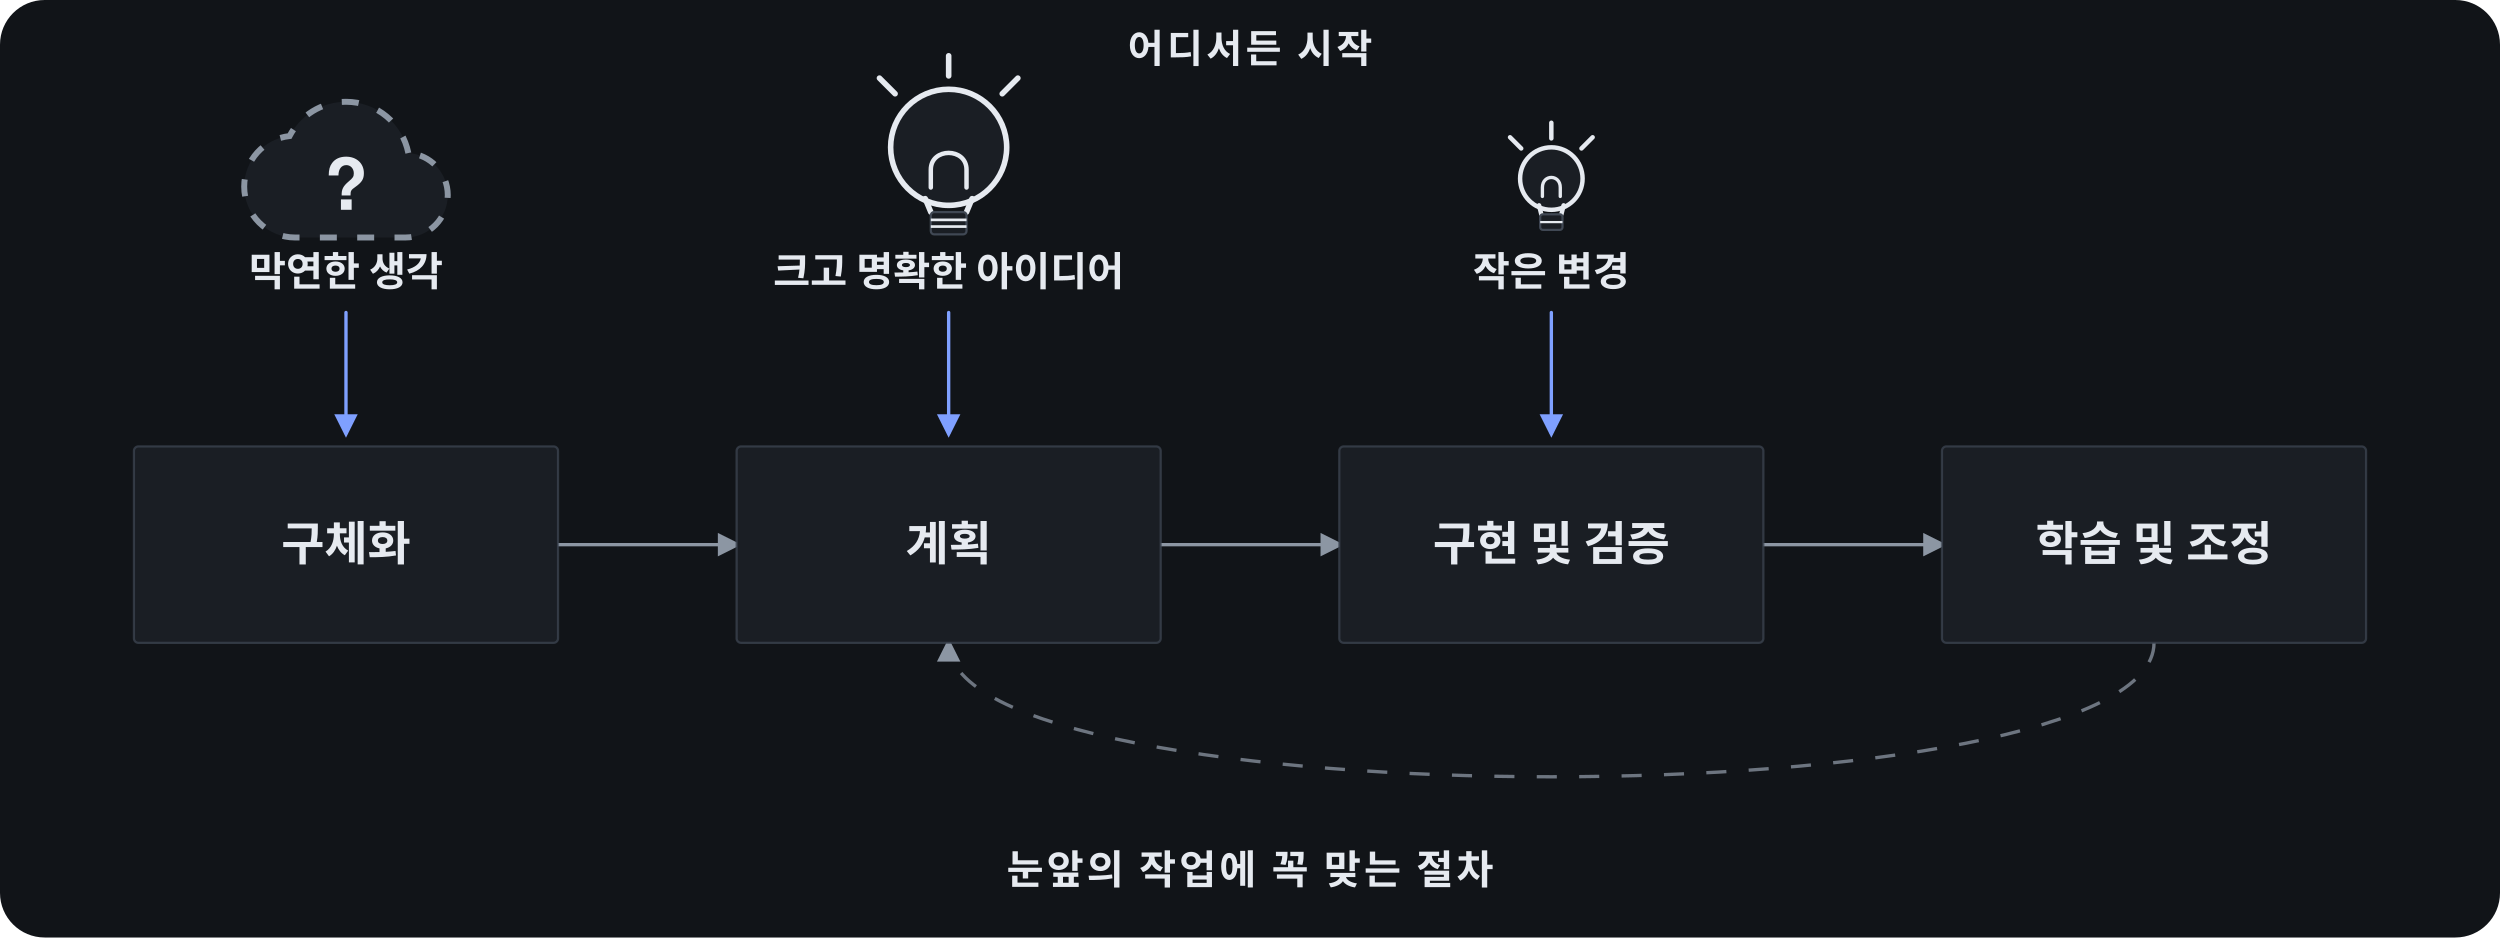
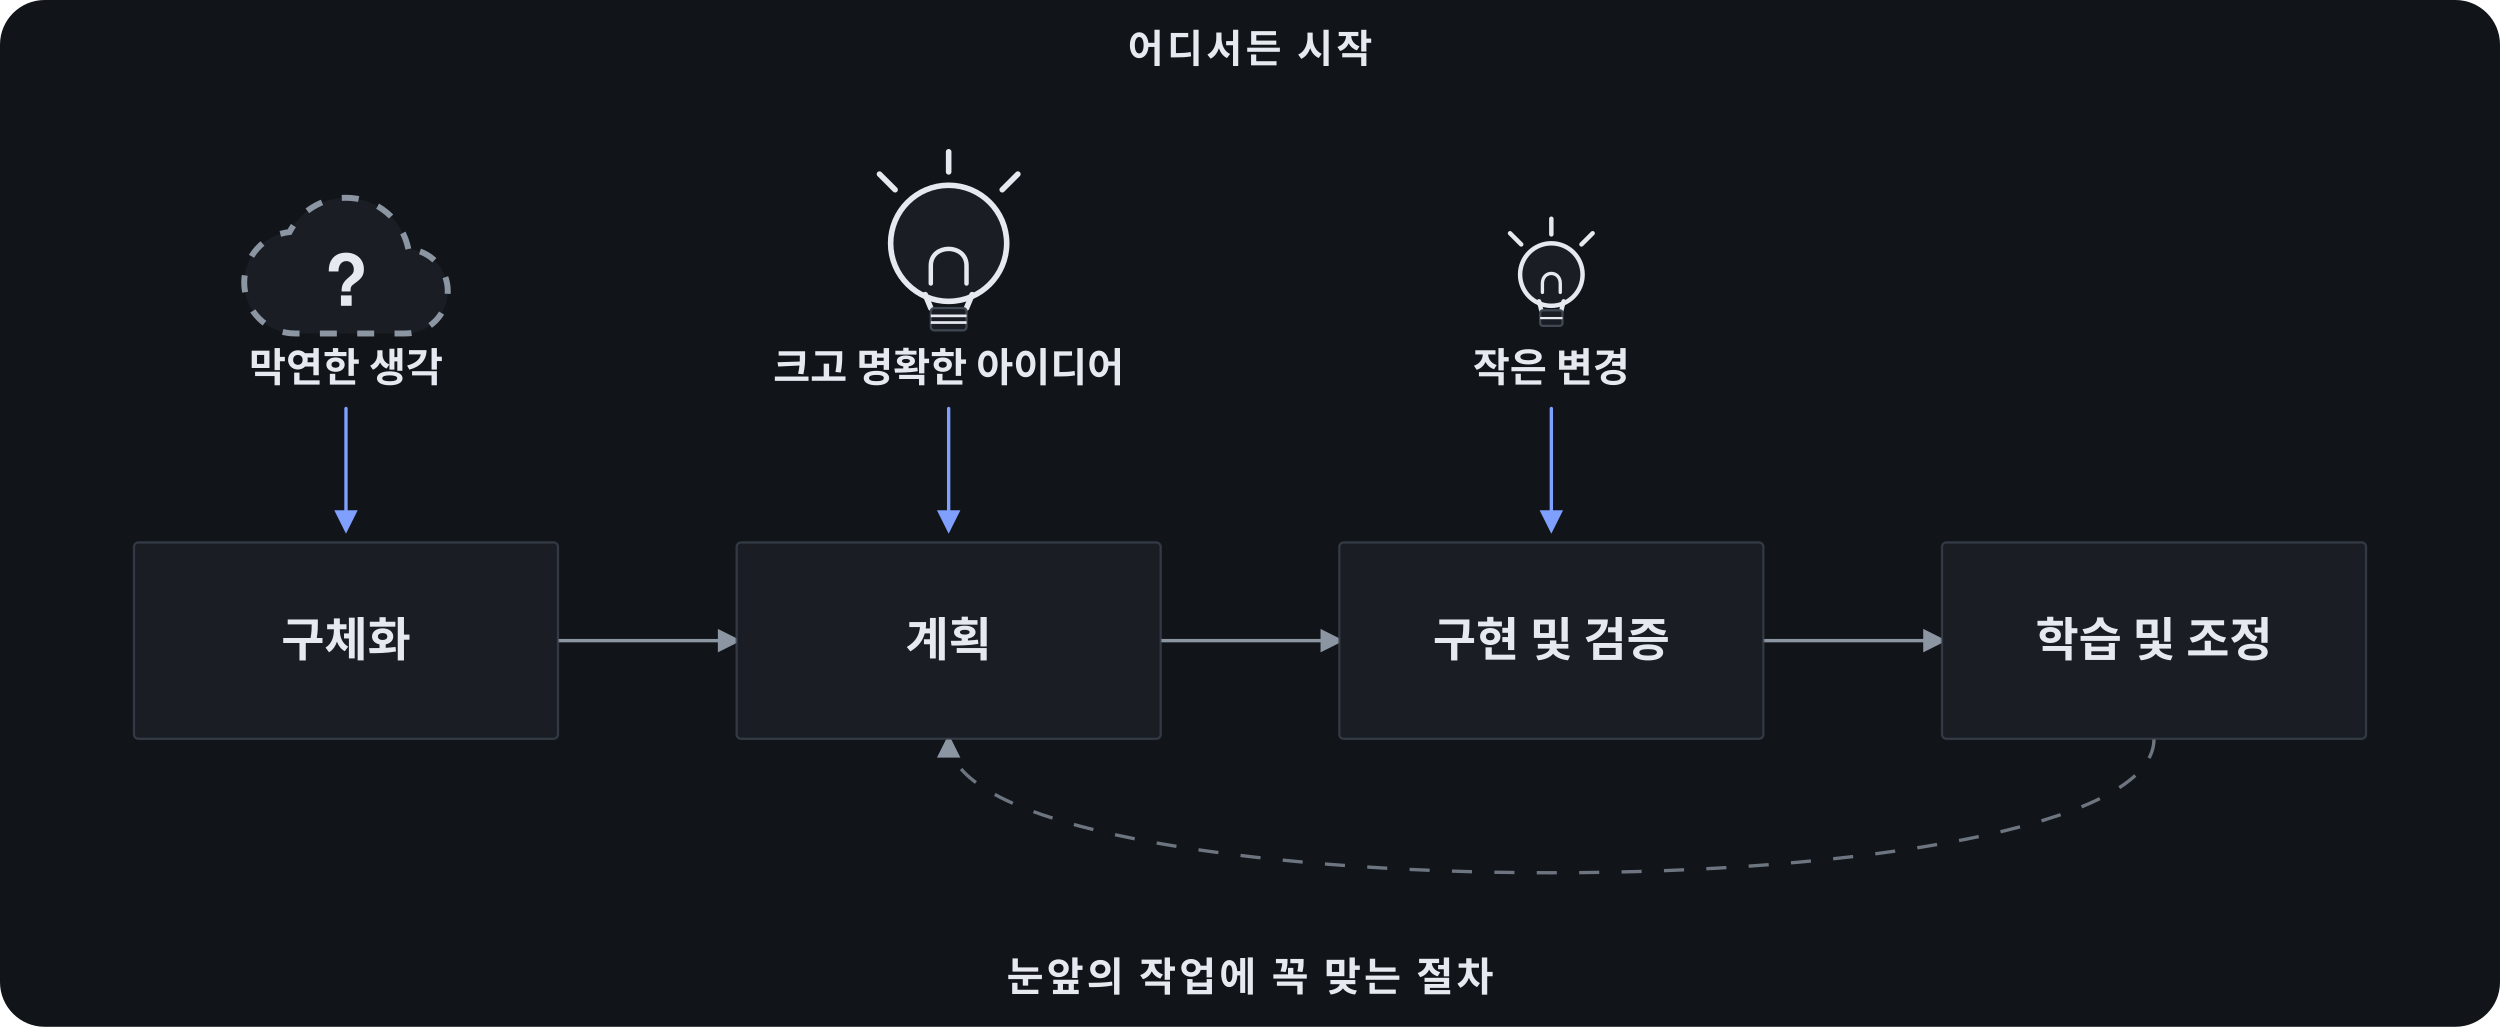
- <svg xmlns="http://www.w3.org/2000/svg" class="bmad-diagram" width="1120" height="420" viewBox="0 0 1120 420" role="img" aria-labelledby="title description">
+ <svg xmlns="http://www.w3.org/2000/svg" class="bmad-diagram" width="1120" height="460" viewBox="0 0 1120 460" role="img" aria-labelledby="title description">
  <style>
  .bmad-diagram { font-family: -apple-system, 'Segoe UI', Helvetica, Arial, sans-serif; }
  .bmad-diagram text { fill: #e6eaf0; }
  .bmad-diagram .node { fill: #1a1e24; stroke: #404854; stroke-width: 1; }
  .bmad-diagram .node.hot { stroke: #7fa0ff; }
  .bmad-diagram .gate { fill: #111418; stroke: #7fa0ff; stroke-width: 1.5; }
  .bmad-diagram .chip { fill: #1a1e24; stroke: #404854; stroke-width: 1; }
  .bmad-diagram .chip.ok { fill: rgba(111, 207, 151, 0.1); stroke: #6fcf97; }
  .bmad-diagram .chip.warn { fill: rgba(224, 178, 95, 0.1); stroke: #e0b25f; }
  .bmad-diagram .band { fill: #1a1e24; stroke: #404854; stroke-opacity: 0.28; stroke-width: 1; }
  .bmad-diagram .panel { fill: none; stroke: #404854; stroke-width: 1; stroke-dasharray: 4 4; }
  .bmad-diagram .panel-title { fill: #7fa0ff; }
  .bmad-diagram .edge { fill: none; stroke: #8c96a3; stroke-width: 1.5; }
  .bmad-diagram .edge.soft { stroke-width: 1.25; stroke-dasharray: 4 4; opacity: 0.85; }
  .bmad-diagram .edge.lens { opacity: 0.5; }
  .bmad-diagram .edge.entry { stroke: #7fa0ff; }
  .bmad-diagram .head { fill: #8c96a3; }
  .bmad-diagram .head.accent { fill: #7fa0ff; }
  .bmad-diagram .glyph { fill: #8c96a3; }
  .bmad-diagram .glyph .fold { fill: #111418; opacity: 0.5; }
  .bmad-diagram .n { font-size: 14px; font-weight: 500; letter-spacing: -0.012em; text-anchor: middle; }
  .bmad-diagram .n.small { font-size: 12.5px; font-weight: 600; text-anchor: start; }
  .bmad-diagram .sub { font-size: 11.5px; fill: #8c96a3; }
  .bmad-diagram .sub.mid { text-anchor: middle; }
  .bmad-diagram .mono { font-family: ui-monospace, SFMono-Regular, Menlo, monospace; }
  .bmad-diagram .k {
    font-family: ui-monospace, SFMono-Regular, Menlo, monospace;
    font-size: 10px;
    letter-spacing: 0.09em;
    text-transform: uppercase;
    fill: #8c96a3;
  }
  </style>
-   <rect width="1120" height="420" rx="20" fill="#111418" />
+   <rect width="1120" height="460" rx="20" fill="#111418" />
  <defs>
    <marker id="arrow" viewBox="0 0 10 10" refX="8" refY="5" markerWidth="7" markerHeight="7" orient="auto-start-reverse">
      <path class="head" d="M 0 0 L 10 5 L 0 10 z" />
    </marker>
    <marker id="arrow-entry" viewBox="0 0 10 10" refX="8" refY="5" markerWidth="7" markerHeight="7" orient="auto-start-reverse">
      <path class="head accent" d="M 0 0 L 10 5 L 0 10 z" />
    </marker>
  </defs>
-   <path class="edge entry" d="M155 140V194" stroke-linecap="round" marker-end="url(#arrow-entry)" />
-   <path class="edge entry" d="M425 140V194" stroke-linecap="round" marker-end="url(#arrow-entry)" />
-   <path class="edge entry" d="M695 140V194" stroke-linecap="round" marker-end="url(#arrow-entry)" />
-   <path class="edge" d="M250 244H330" stroke-linecap="round" marker-end="url(#arrow)" />
-   <path class="edge" d="M520 244H600" stroke-linecap="round" marker-end="url(#arrow)" />
-   <path class="edge" d="M790 244H870" stroke-linecap="round" marker-end="url(#arrow)" />
-   <path class="edge" d="M965 288C965 368 425 368 425 288" fill="none" stroke-opacity=".75" stroke-dasharray="9 10" marker-end="url(#arrow)" />
-   <g transform="translate(155 76) scale(3.8) translate(-12 -12)">
-     <path d="M19.35 10.04C18.67 6.59 15.64 4 12 4 9.11 4 6.6 5.64 5.35 8.04 2.34 8.36 0 10.91 0 14c0 3.31 2.69 6 6 6h13c2.76 0 5-2.24 5-5 0-2.64-2.05-4.78-4.65-4.96z" fill="#1a1e24" stroke="#8c96a3" stroke-width=".7" stroke-dasharray="2 2.4" />
-   </g>
-   <circle cx="425" cy="66" r="26" fill="#1a1e24" stroke="#e6eaf0" stroke-width="2.5" />
-   <path d="M417 84V76C417 66 433 66 433 76V84" fill="none" stroke="#e6eaf0" stroke-width="2" stroke-linecap="round" />
-   <path d="M414.5 89L417 95M435.5 89L433 95" stroke="#e6eaf0" stroke-width="2.5" stroke-linecap="round" />
-   <rect class="node" x="417" y="95" width="16" height="10" rx="1.5" stroke="#e6eaf0" stroke-width="2.5" />
-   <path d="M417 98.5H433M417 101.5H433" stroke="#e6eaf0" stroke-width="1.2" />
-   <path d="M401 42L394 35M449 42L456 35M425 34V25" stroke="#e6eaf0" stroke-width="2.5" stroke-linecap="round" />
-   <circle cx="695" cy="80" r="14" fill="#1a1e24" stroke="#e6eaf0" stroke-width="2" />
-   <path d="M691 88V84C691 78 699 78 699 84V88" fill="none" stroke="#e6eaf0" stroke-width="1.5" stroke-linecap="round" />
-   <path d="M689.5 92L690.5 96M700.5 92L699.5 96" stroke="#e6eaf0" stroke-width="2" stroke-linecap="round" />
-   <rect class="node" x="690" y="96" width="10" height="7" rx="1.2" stroke="#e6eaf0" stroke-width="2" />
-   <path d="M690 99.5H700" stroke="#e6eaf0" stroke-width="1" />
-   <path d="M681.5 66.5L676.5 61.5M708.5 66.5L713.5 61.5M695 62V55" stroke="#e6eaf0" stroke-width="2" stroke-linecap="round" />
  <g text-anchor="middle">
    <text x="560" y="28" fill="#e6eaf0" font-size="17.5" font-weight="700" letter-spacing="1.5" data-i18n="start-anywhere">어디서든 시작</text>
-     <text x="155" y="94" fill="#8c96a3" font-size="32" font-weight="700" data-i18n="label">?</text>
-     <text x="155" y="128" fill="#e6eaf0" font-size="18" font-weight="600" data-i18n="vague-notion">막연한 생각</text>
-     <text x="425" y="128" fill="#e6eaf0" font-size="18" font-weight="600" data-i18n="big-clear-idea">크고 명확한 아이디어</text>
-     <text x="695" y="128" fill="#e6eaf0" font-size="18" font-weight="600" data-i18n="small-change">작은 변경</text>
-     <g transform="translate(60 200)">
-       <rect class="node" width="190" height="88" rx="2" stroke-opacity=".7" />
-       <text x="95" y="51" fill="#e6eaf0" font-size="21" font-weight="600" data-i18n="clarify">구체화</text>
+     <text x="560" y="444" fill="#8c96a3" font-size="18" font-weight="600" letter-spacing="1.4" data-i18n="right-sized-for-the-work-in-front-">눈앞의 작업에 꼭 맞는 절차</text>
+   </g>
+   <g transform="translate(0 43)">
+     <path class="edge entry" d="M155 140V194" stroke-linecap="round" marker-end="url(#arrow-entry)" />
+     <path class="edge entry" d="M425 140V194" stroke-linecap="round" marker-end="url(#arrow-entry)" />
+     <path class="edge entry" d="M695 140V194" stroke-linecap="round" marker-end="url(#arrow-entry)" />
+     <path class="edge" d="M250 244H330" stroke-linecap="round" marker-end="url(#arrow)" />
+     <path class="edge" d="M520 244H600" stroke-linecap="round" marker-end="url(#arrow)" />
+     <path class="edge" d="M790 244H870" stroke-linecap="round" marker-end="url(#arrow)" />
+     <path class="edge" d="M965 288C965 368 425 368 425 288" fill="none" stroke-opacity=".75" stroke-dasharray="9 10" marker-end="url(#arrow)" />
+     <g transform="translate(155 76) scale(3.8) translate(-12 -12)">
+       <path d="M19.35 10.04C18.67 6.59 15.64 4 12 4 9.11 4 6.6 5.64 5.35 8.04 2.34 8.36 0 10.91 0 14c0 3.31 2.69 6 6 6h13c2.76 0 5-2.24 5-5 0-2.64-2.05-4.78-4.65-4.96z" fill="#1a1e24" stroke="#8c96a3" stroke-width=".7" stroke-dasharray="2 2.4" />
    </g>
-     <g transform="translate(330 200)">
-       <rect class="node" width="190" height="88" rx="2" stroke-opacity=".7" />
-       <text x="95" y="51" fill="#e6eaf0" font-size="21" font-weight="600" data-i18n="plan">계획</text>
+     <circle cx="425" cy="66" r="26" fill="#1a1e24" stroke="#e6eaf0" stroke-width="2.5" />
+     <path d="M417 84V76C417 66 433 66 433 76V84" fill="none" stroke="#e6eaf0" stroke-width="2" stroke-linecap="round" />
+     <path d="M414.5 89L417 95M435.5 89L433 95" stroke="#e6eaf0" stroke-width="2.5" stroke-linecap="round" />
+     <rect class="node" x="417" y="95" width="16" height="10" rx="1.5" stroke="#e6eaf0" stroke-width="2.5" />
+     <path d="M417 98.5H433M417 101.5H433" stroke="#e6eaf0" stroke-width="1.2" />
+     <path d="M401 42L394 35M449 42L456 35M425 34V25" stroke="#e6eaf0" stroke-width="2.5" stroke-linecap="round" />
+     <circle cx="695" cy="80" r="14" fill="#1a1e24" stroke="#e6eaf0" stroke-width="2" />
+     <path d="M691 88V84C691 78 699 78 699 84V88" fill="none" stroke="#e6eaf0" stroke-width="1.5" stroke-linecap="round" />
+     <path d="M689.5 92L690.5 96M700.5 92L699.5 96" stroke="#e6eaf0" stroke-width="2" stroke-linecap="round" />
+     <rect class="node" x="690" y="96" width="10" height="7" rx="1.2" stroke="#e6eaf0" stroke-width="2" />
+     <path d="M690 99.5H700" stroke="#e6eaf0" stroke-width="1" />
+     <path d="M681.5 66.5L676.5 61.5M708.5 66.5L713.5 61.5M695 62V55" stroke="#e6eaf0" stroke-width="2" stroke-linecap="round" />
+     <g text-anchor="middle">
+       <text x="155" y="94" fill="#8c96a3" font-size="32" font-weight="700" data-i18n="label">?</text>
+       <text x="155" y="128" fill="#e6eaf0" font-size="18" font-weight="600" data-i18n="vague-notion">막연한 생각</text>
+       <text x="425" y="128" fill="#e6eaf0" font-size="18" font-weight="600" data-i18n="big-clear-idea">크고 명확한 아이디어</text>
+       <text x="695" y="128" fill="#e6eaf0" font-size="18" font-weight="600" data-i18n="small-change">작은 변경</text>
+       <g transform="translate(60 200)">
+         <rect class="node" width="190" height="88" rx="2" stroke-opacity=".7" />
+         <text x="95" y="51" fill="#e6eaf0" font-size="21" font-weight="600" data-i18n="clarify">구체화</text>
+       </g>
+       <g transform="translate(330 200)">
+         <rect class="node" width="190" height="88" rx="2" stroke-opacity=".7" />
+         <text x="95" y="51" fill="#e6eaf0" font-size="21" font-weight="600" data-i18n="plan">계획</text>
+       </g>
+       <g transform="translate(600 200)">
+         <rect class="node" width="190" height="88" rx="2" stroke-opacity=".7" />
+         <text x="95" y="51" fill="#e6eaf0" font-size="21" font-weight="600" data-i18n="build-and-verify">구현 및 검증</text>
+       </g>
+       <g transform="translate(870 200)">
+         <rect class="node" width="190" height="88" rx="2" stroke-opacity=".7" />
+         <text x="95" y="51" fill="#e6eaf0" font-size="21" font-weight="600" data-i18n="learn-and-adjust">학습 및 조정</text>
+       </g>
    </g>
-     <g transform="translate(600 200)">
-       <rect class="node" width="190" height="88" rx="2" stroke-opacity=".7" />
-       <text x="95" y="51" fill="#e6eaf0" font-size="21" font-weight="600" data-i18n="build-and-verify">구현 및 검증</text>
-     </g>
-     <g transform="translate(870 200)">
-       <rect class="node" width="190" height="88" rx="2" stroke-opacity=".7" />
-       <text x="95" y="51" fill="#e6eaf0" font-size="21" font-weight="600" data-i18n="learn-and-adjust">학습 및 조정</text>
-     </g>
-     <text x="560" y="396" fill="#8c96a3" font-size="18" font-weight="600" letter-spacing="1.4" data-i18n="right-sized-for-the-work-in-front-">눈앞의 작업에 꼭 맞는 절차</text>
  </g>
</svg>
